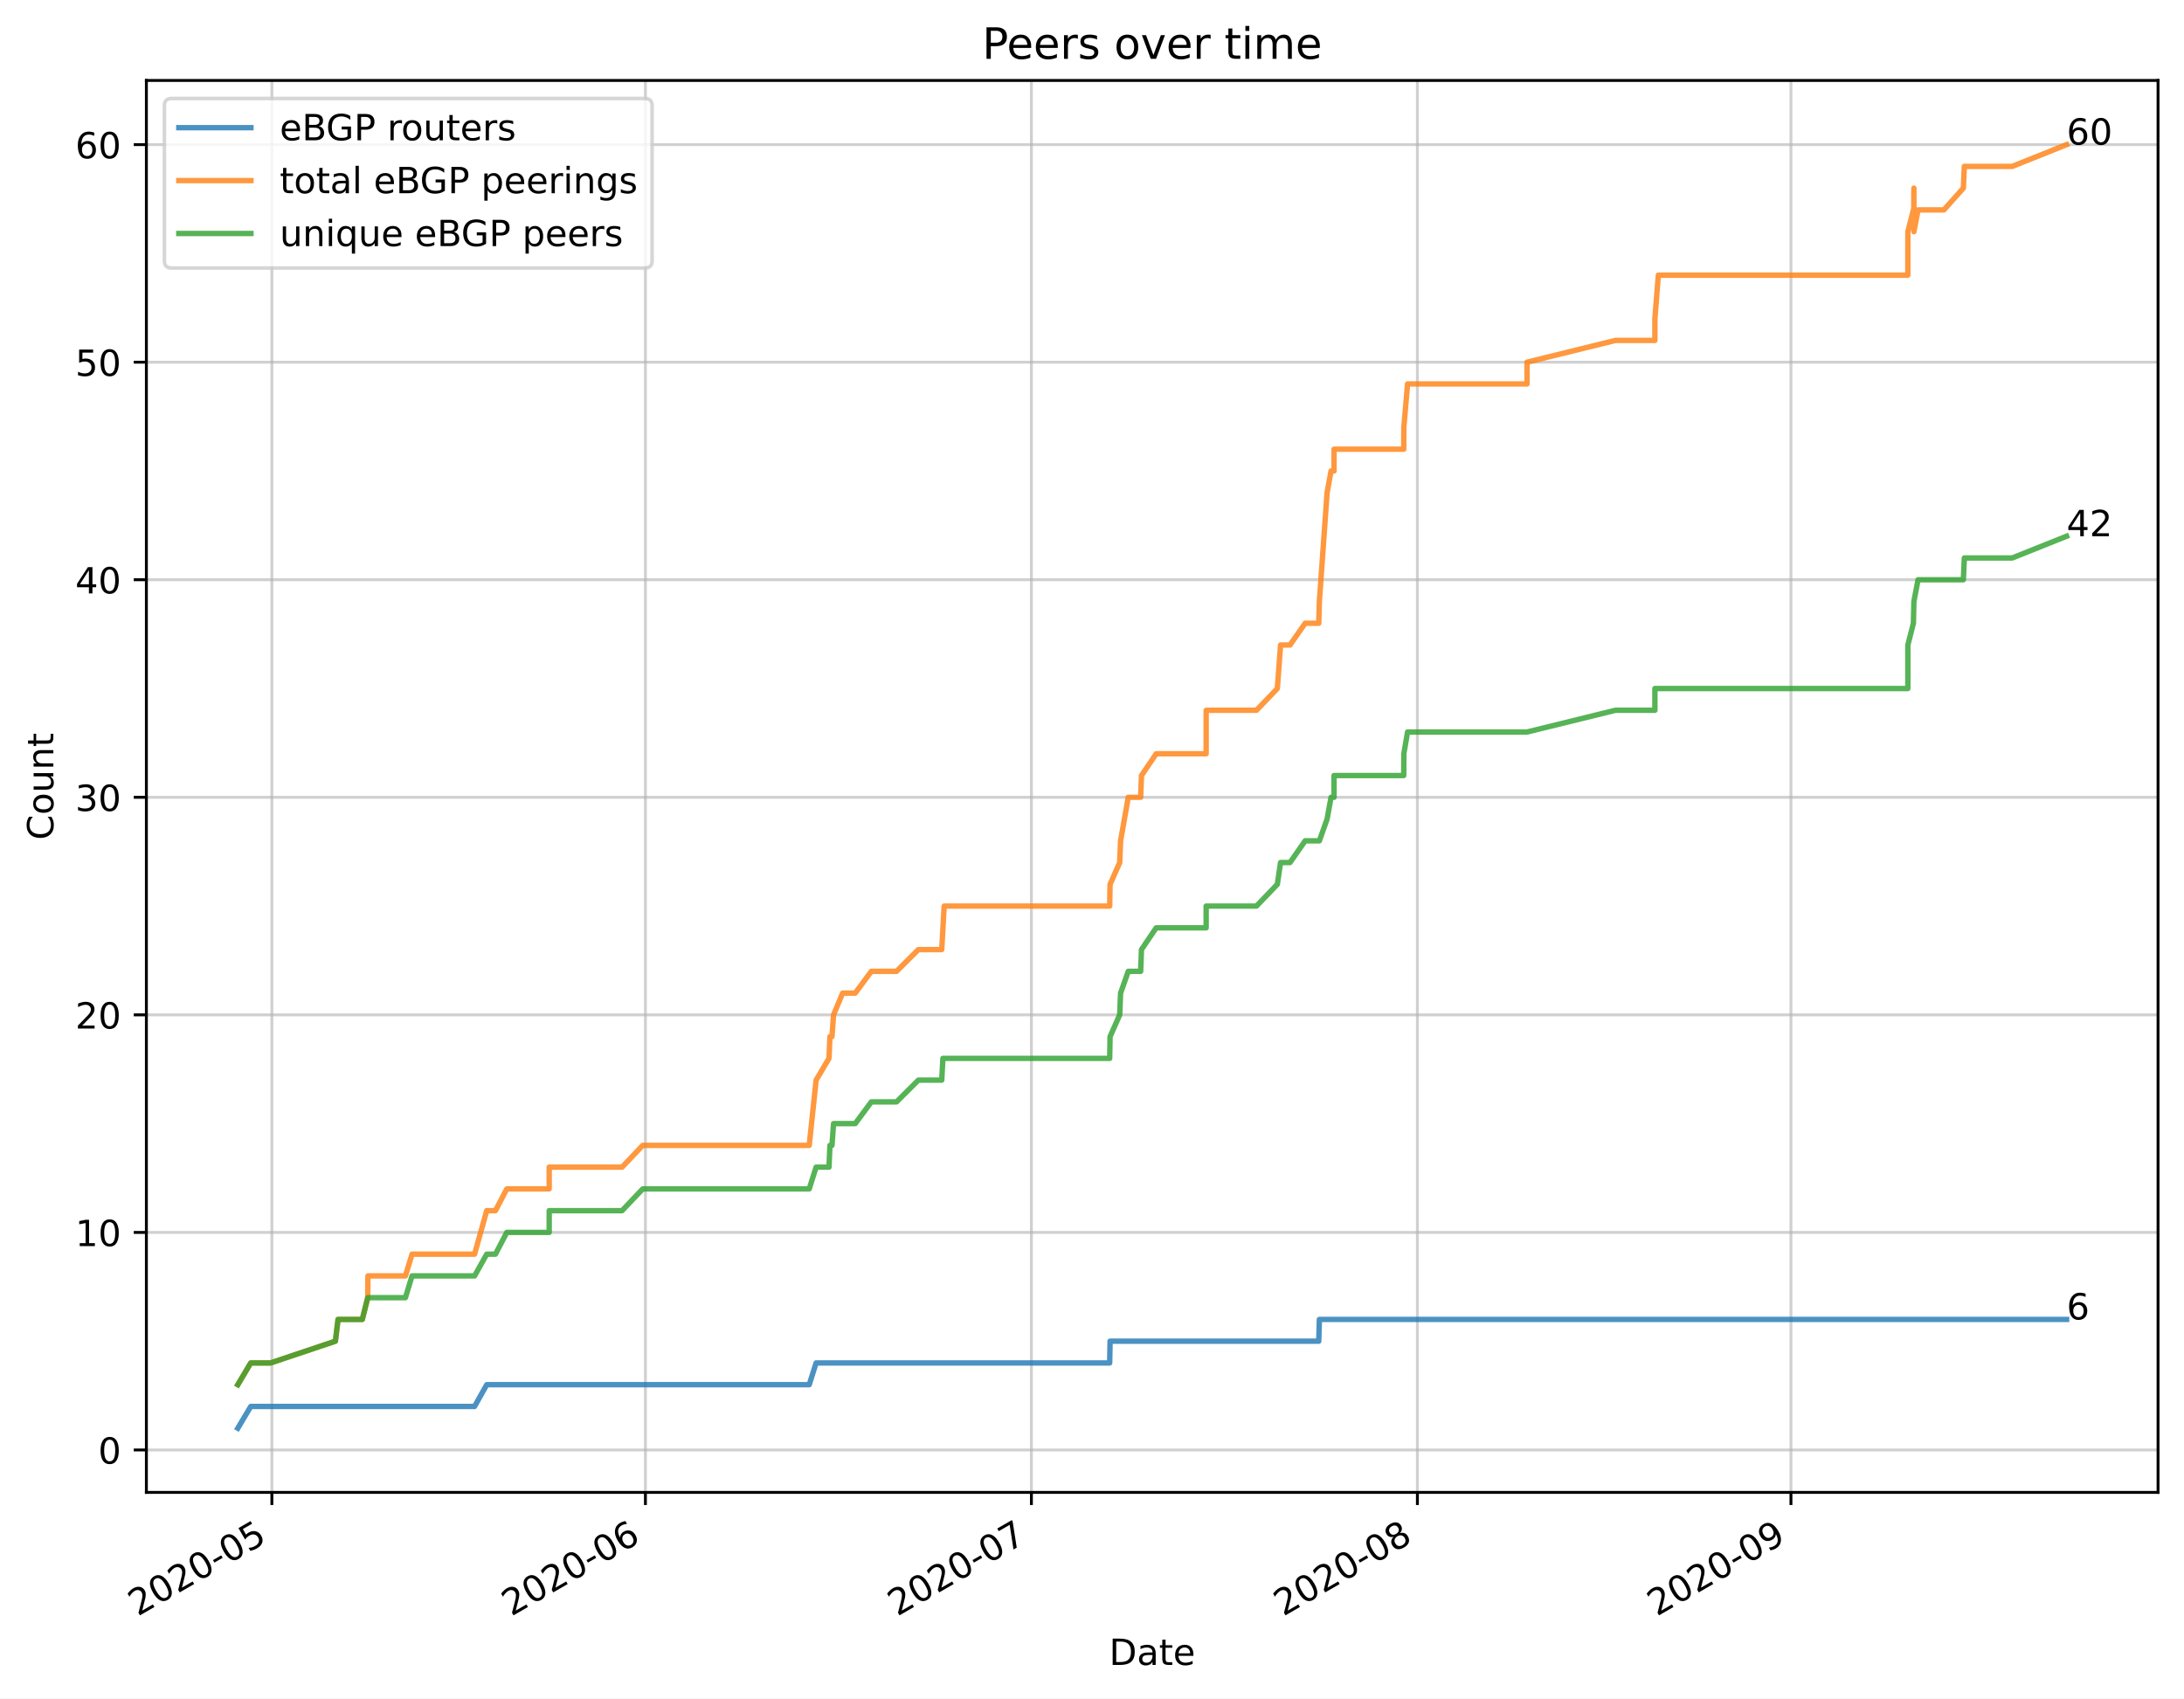
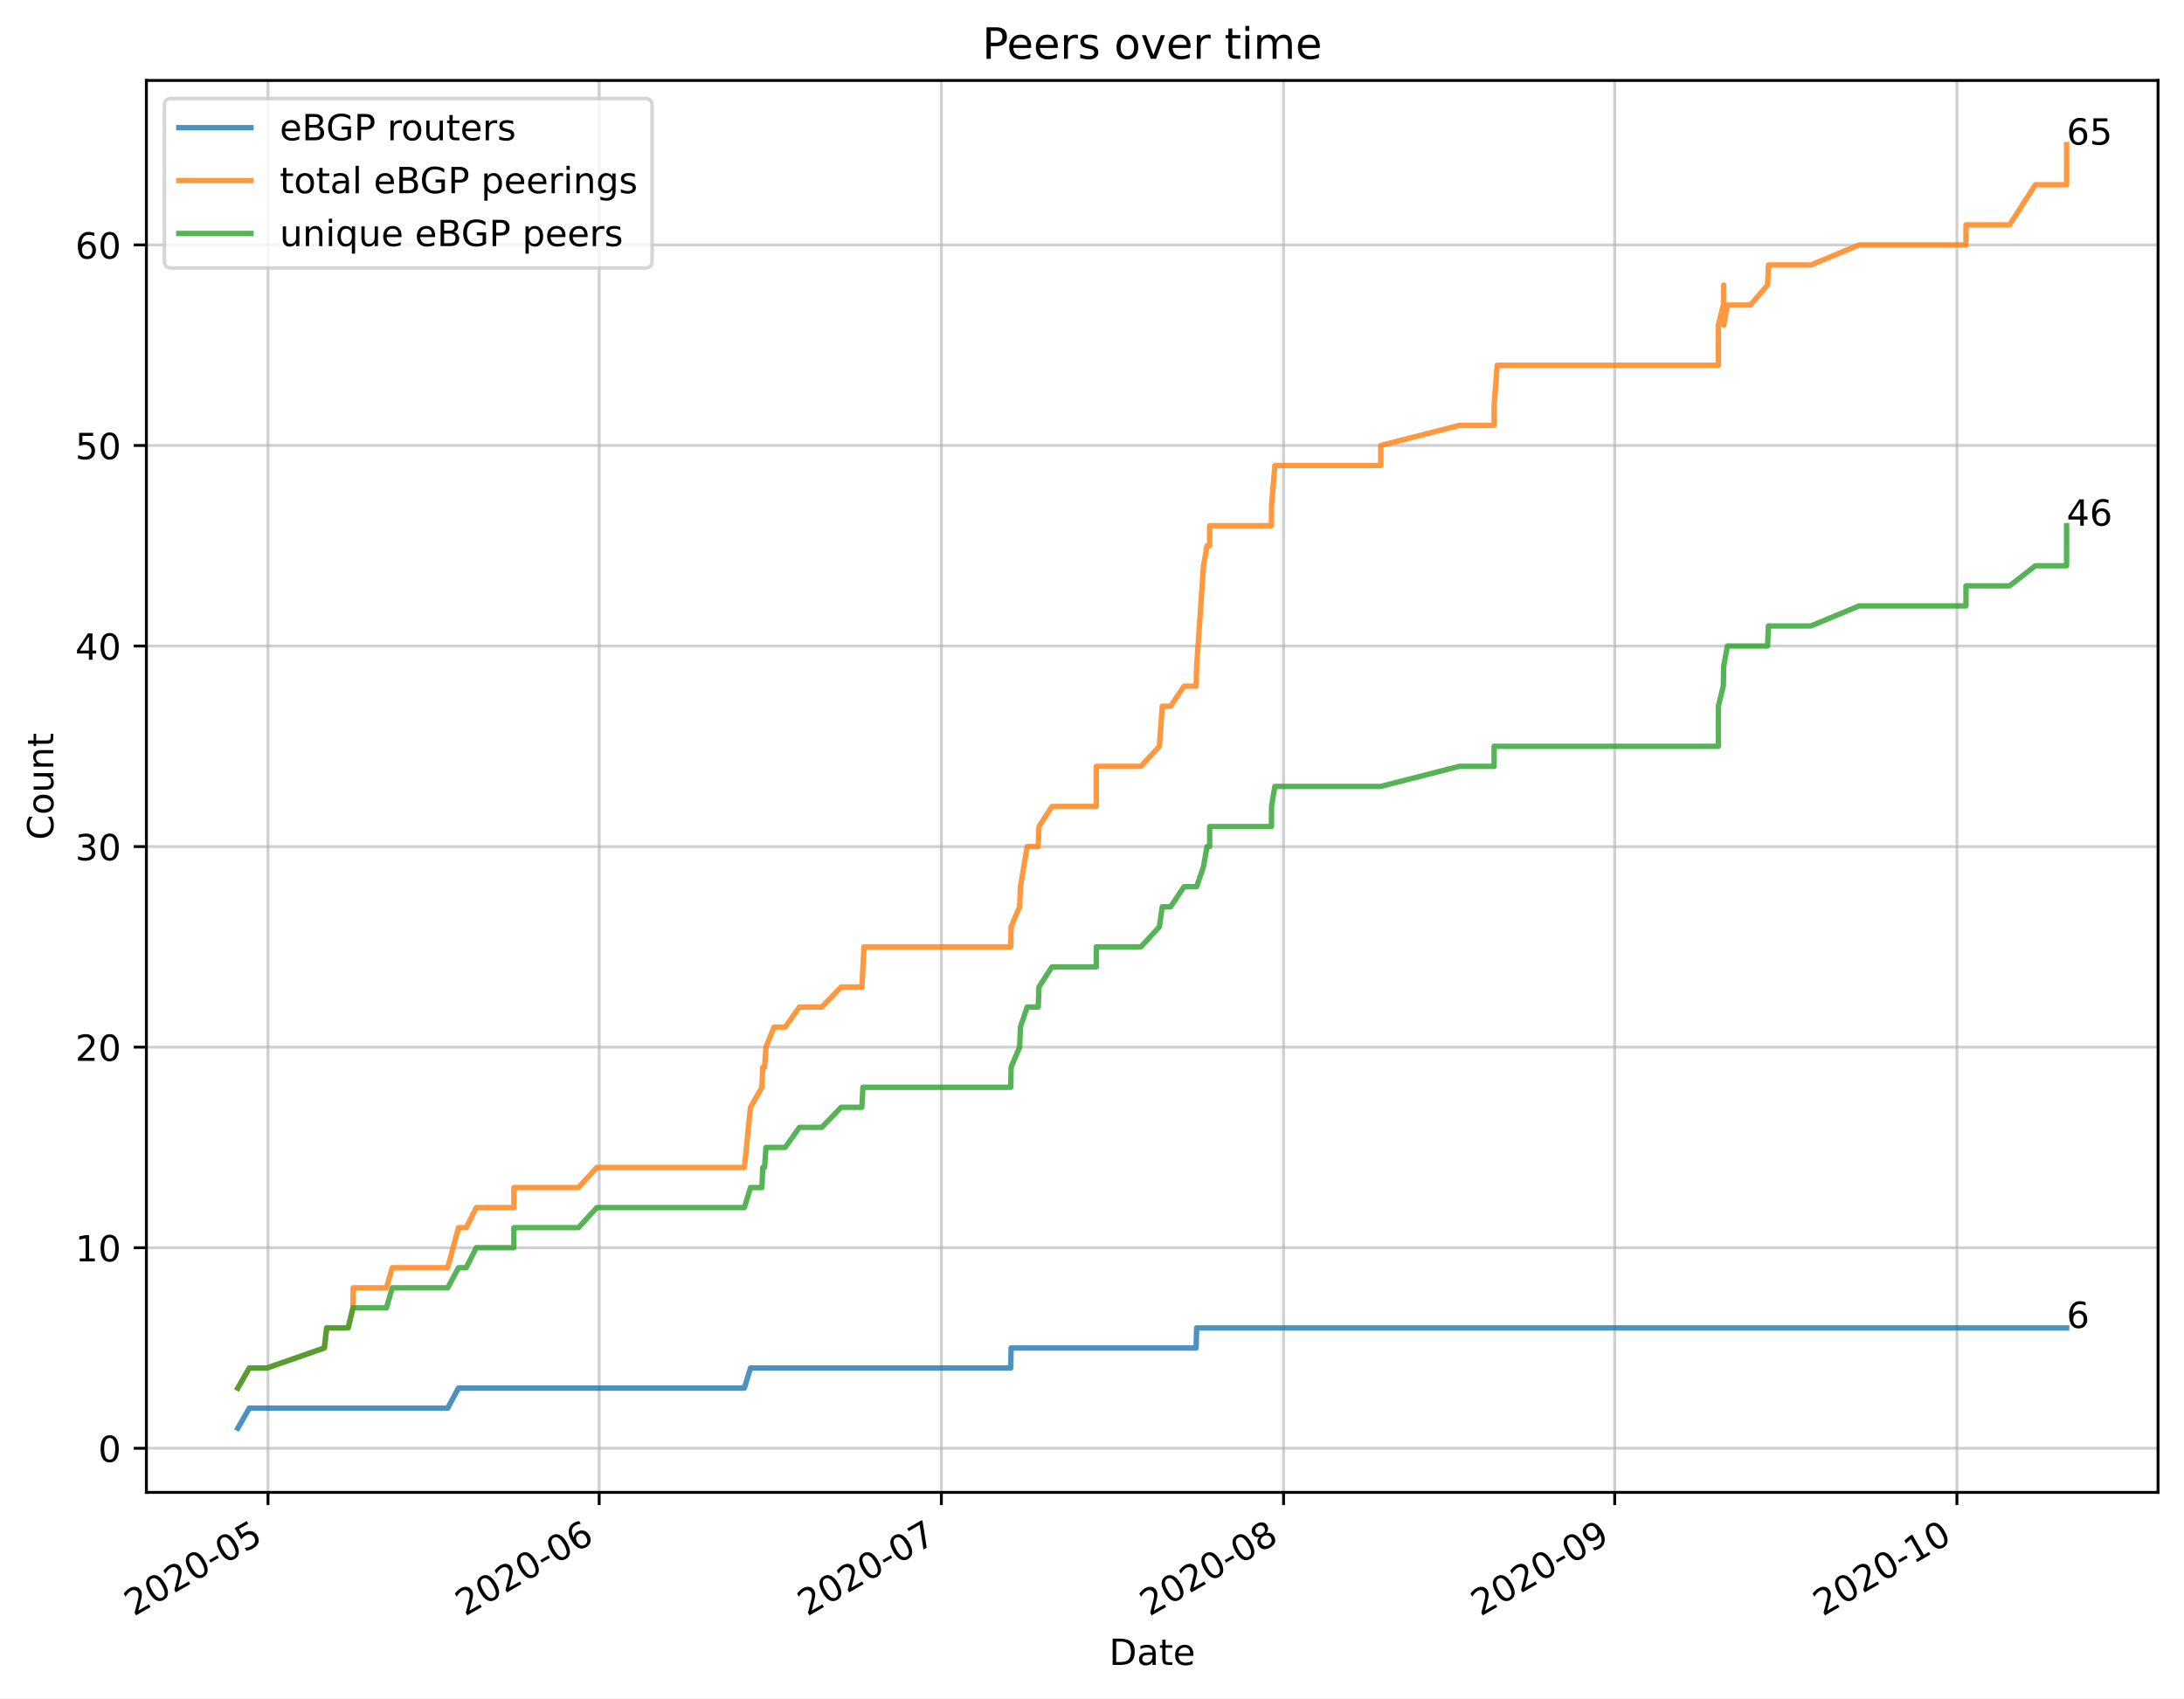
<svg xmlns="http://www.w3.org/2000/svg" xmlns:xlink="http://www.w3.org/1999/xlink" height="471.149pt" version="1.1" viewBox="0 0 605.803 471.149" width="605.803pt">
  <defs>
    <style type="text/css">*{stroke-linecap:butt;stroke-linejoin:round;}</style>
  </defs>
  <g id="figure_1">
    <g id="patch_1">
      <path d="M 0 471.149  L 605.803 471.149  L 605.803 0  L 0 0  z " style="fill:#ffffff;" />
    </g>
    <g id="axes_1">
      <g id="patch_2">
        <path d="M 40.603 413.998  L 598.603 413.998  L 598.603 22.318  L 40.603 22.318  z " style="fill:#ffffff;" />
      </g>
      <g id="matplotlib.axis_1">
        <g id="xtick_1">
          <g id="line2d_1">
-             <path clip-path="url(#p804a5a3bbf)" d="M 75.413 413.998  L 75.413 22.318  " style="fill:none;stroke:#b0b0b0;stroke-linecap:square;stroke-opacity:0.6;stroke-width:0.8;" />
+             <path clip-path="url(#p9f4c1a4d73)" d="M 74.341 413.998  L 74.341 22.318  " style="fill:none;stroke:#b0b0b0;stroke-linecap:square;stroke-opacity:0.6;stroke-width:0.8;" />
          </g>
          <g id="line2d_2">
            <defs>
-               <path d="M 0 0  L 0 3.5  " id="md8b60b4055" style="stroke:#000000;stroke-width:0.8;" />
+               <path d="M 0 0  L 0 3.5  " id="mb3f293a557" style="stroke:#000000;stroke-width:0.8;" />
            </defs>
            <g>
-               <use style="stroke:#000000;stroke-width:0.8;" x="75.413" xlink:href="#md8b60b4055" y="413.998" />
+               <use style="stroke:#000000;stroke-width:0.8;" x="74.341" xlink:href="#mb3f293a557" y="413.998" />
            </g>
          </g>
          <g id="text_1">
-             <text style="font-family:DejaVu Sans;font-size:10px;font-stretch:normal;font-style:normal;font-weight:normal;" transform="translate(38.18783 448.47)rotate(-30)">2020-05</text>
+             <text style="font-family:DejaVu Sans;font-size:10px;font-stretch:normal;font-style:normal;font-weight:normal;" transform="translate(37.11612 448.47)rotate(-30)">2020-05</text>
          </g>
        </g>
        <g id="xtick_2">
          <g id="line2d_3">
-             <path clip-path="url(#p804a5a3bbf)" d="M 179.027 413.998  L 179.027 22.318  " style="fill:none;stroke:#b0b0b0;stroke-linecap:square;stroke-opacity:0.6;stroke-width:0.8;" />
+             <path clip-path="url(#p9f4c1a4d73)" d="M 166.199 413.998  L 166.199 22.318  " style="fill:none;stroke:#b0b0b0;stroke-linecap:square;stroke-opacity:0.6;stroke-width:0.8;" />
          </g>
          <g id="line2d_4">
            <g>
-               <use style="stroke:#000000;stroke-width:0.8;" x="179.027" xlink:href="#md8b60b4055" y="413.998" />
+               <use style="stroke:#000000;stroke-width:0.8;" x="166.199" xlink:href="#mb3f293a557" y="413.998" />
            </g>
          </g>
          <g id="text_2">
-             <text style="font-family:DejaVu Sans;font-size:10px;font-stretch:normal;font-style:normal;font-weight:normal;" transform="translate(141.8017 448.47)rotate(-30)">2020-06</text>
+             <text style="font-family:DejaVu Sans;font-size:10px;font-stretch:normal;font-style:normal;font-weight:normal;" transform="translate(128.9741 448.47)rotate(-30)">2020-06</text>
          </g>
        </g>
        <g id="xtick_3">
          <g id="line2d_5">
-             <path clip-path="url(#p804a5a3bbf)" d="M 286.094 413.998  L 286.094 22.318  " style="fill:none;stroke:#b0b0b0;stroke-linecap:square;stroke-opacity:0.6;stroke-width:0.8;" />
+             <path clip-path="url(#p9f4c1a4d73)" d="M 261.119 413.998  L 261.119 22.318  " style="fill:none;stroke:#b0b0b0;stroke-linecap:square;stroke-opacity:0.6;stroke-width:0.8;" />
          </g>
          <g id="line2d_6">
            <g>
-               <use style="stroke:#000000;stroke-width:0.8;" x="286.094" xlink:href="#md8b60b4055" y="413.998" />
+               <use style="stroke:#000000;stroke-width:0.8;" x="261.119" xlink:href="#mb3f293a557" y="413.998" />
            </g>
          </g>
          <g id="text_3">
-             <text style="font-family:DejaVu Sans;font-size:10px;font-stretch:normal;font-style:normal;font-weight:normal;" transform="translate(248.8694 448.47)rotate(-30)">2020-07</text>
+             <text style="font-family:DejaVu Sans;font-size:10px;font-stretch:normal;font-style:normal;font-weight:normal;" transform="translate(223.8941 448.47)rotate(-30)">2020-07</text>
          </g>
        </g>
        <g id="xtick_4">
          <g id="line2d_7">
-             <path clip-path="url(#p804a5a3bbf)" d="M 393.162 413.998  L 393.162 22.318  " style="fill:none;stroke:#b0b0b0;stroke-linecap:square;stroke-opacity:0.6;stroke-width:0.8;" />
+             <path clip-path="url(#p9f4c1a4d73)" d="M 356.039 413.998  L 356.039 22.318  " style="fill:none;stroke:#b0b0b0;stroke-linecap:square;stroke-opacity:0.6;stroke-width:0.8;" />
          </g>
          <g id="line2d_8">
            <g>
-               <use style="stroke:#000000;stroke-width:0.8;" x="393.162" xlink:href="#md8b60b4055" y="413.998" />
+               <use style="stroke:#000000;stroke-width:0.8;" x="356.039" xlink:href="#mb3f293a557" y="413.998" />
            </g>
          </g>
          <g id="text_4">
-             <text style="font-family:DejaVu Sans;font-size:10px;font-stretch:normal;font-style:normal;font-weight:normal;" transform="translate(355.937 448.47)rotate(-30)">2020-08</text>
+             <text style="font-family:DejaVu Sans;font-size:10px;font-stretch:normal;font-style:normal;font-weight:normal;" transform="translate(318.814 448.47)rotate(-30)">2020-08</text>
          </g>
        </g>
        <g id="xtick_5">
          <g id="line2d_9">
-             <path clip-path="url(#p804a5a3bbf)" d="M 496.776 413.998  L 496.776 22.318  " style="fill:none;stroke:#b0b0b0;stroke-linecap:square;stroke-opacity:0.6;stroke-width:0.8;" />
+             <path clip-path="url(#p9f4c1a4d73)" d="M 447.897 413.998  L 447.897 22.318  " style="fill:none;stroke:#b0b0b0;stroke-linecap:square;stroke-opacity:0.6;stroke-width:0.8;" />
          </g>
          <g id="line2d_10">
            <g>
-               <use style="stroke:#000000;stroke-width:0.8;" x="496.776" xlink:href="#md8b60b4055" y="413.998" />
+               <use style="stroke:#000000;stroke-width:0.8;" x="447.897" xlink:href="#mb3f293a557" y="413.998" />
            </g>
          </g>
          <g id="text_5">
-             <text style="font-family:DejaVu Sans;font-size:10px;font-stretch:normal;font-style:normal;font-weight:normal;" transform="translate(459.5509 448.47)rotate(-30)">2020-09</text>
-           </g>
-         </g>
-         <g id="text_6">
+             <text style="font-family:DejaVu Sans;font-size:10px;font-stretch:normal;font-style:normal;font-weight:normal;" transform="translate(410.672 448.47)rotate(-30)">2020-09</text>
+           </g>
+         </g>
+         <g id="xtick_6">
+           <g id="line2d_11">
+             <path clip-path="url(#p9f4c1a4d73)" d="M 542.817 413.998  L 542.817 22.318  " style="fill:none;stroke:#b0b0b0;stroke-linecap:square;stroke-opacity:0.6;stroke-width:0.8;" />
+           </g>
+           <g id="line2d_12">
+             <g>
+               <use style="stroke:#000000;stroke-width:0.8;" x="542.817" xlink:href="#mb3f293a557" y="413.998" />
+             </g>
+           </g>
+           <g id="text_6">
+             <text style="font-family:DejaVu Sans;font-size:10px;font-stretch:normal;font-style:normal;font-weight:normal;" transform="translate(505.592 448.47)rotate(-30)">2020-10</text>
+           </g>
+         </g>
+         <g id="text_7">
          <text style="font-family:DejaVu Sans;font-size:10px;font-stretch:normal;font-style:normal;font-weight:normal;text-anchor:middle;" transform="rotate(-0, 319.6031, 461.8695)" x="319.603" y="461.869">Date</text>
        </g>
      </g>
      <g id="matplotlib.axis_2">
        <g id="ytick_1">
-           <g id="line2d_11">
-             <path clip-path="url(#p804a5a3bbf)" d="M 40.603 402.23  L 598.603 402.23  " style="fill:none;stroke:#b0b0b0;stroke-linecap:square;stroke-opacity:0.6;stroke-width:0.8;" />
-           </g>
-           <g id="line2d_12">
+           <g id="line2d_13">
+             <path clip-path="url(#p9f4c1a4d73)" d="M 40.603 401.758  L 598.603 401.758  " style="fill:none;stroke:#b0b0b0;stroke-linecap:square;stroke-opacity:0.6;stroke-width:0.8;" />
+           </g>
+           <g id="line2d_14">
            <defs>
-               <path d="M 0 0  L -3.5 0  " id="mde59f3e500" style="stroke:#000000;stroke-width:0.8;" />
+               <path d="M 0 0  L -3.5 0  " id="mfd0ea8d566" style="stroke:#000000;stroke-width:0.8;" />
            </defs>
            <g>
-               <use style="stroke:#000000;stroke-width:0.8;" x="40.603" xlink:href="#mde59f3e500" y="402.23" />
-             </g>
-           </g>
-           <g id="text_7">
-             <text style="font-family:DejaVu Sans;font-size:10px;font-stretch:normal;font-style:normal;font-weight:normal;text-anchor:end;" transform="rotate(-0, 33.60312, 406.0288)" x="33.603" y="406.029">0</text>
+               <use style="stroke:#000000;stroke-width:0.8;" x="40.603" xlink:href="#mfd0ea8d566" y="401.758" />
+             </g>
+           </g>
+           <g id="text_8">
+             <text style="font-family:DejaVu Sans;font-size:10px;font-stretch:normal;font-style:normal;font-weight:normal;text-anchor:end;" transform="rotate(-0, 33.60312, 405.5573)" x="33.603" y="405.557">0</text>
          </g>
        </g>
        <g id="ytick_2">
-           <g id="line2d_13">
-             <path clip-path="url(#p804a5a3bbf)" d="M 40.603 341.878  L 598.603 341.878  " style="fill:none;stroke:#b0b0b0;stroke-linecap:square;stroke-opacity:0.6;stroke-width:0.8;" />
-           </g>
-           <g id="line2d_14">
-             <g>
-               <use style="stroke:#000000;stroke-width:0.8;" x="40.603" xlink:href="#mde59f3e500" y="341.878" />
-             </g>
-           </g>
-           <g id="text_8">
-             <text style="font-family:DejaVu Sans;font-size:10px;font-stretch:normal;font-style:normal;font-weight:normal;text-anchor:end;" transform="rotate(-0, 33.60312, 345.6775)" x="33.603" y="345.678">10</text>
+           <g id="line2d_15">
+             <path clip-path="url(#p9f4c1a4d73)" d="M 40.603 346.122  L 598.603 346.122  " style="fill:none;stroke:#b0b0b0;stroke-linecap:square;stroke-opacity:0.6;stroke-width:0.8;" />
+           </g>
+           <g id="line2d_16">
+             <g>
+               <use style="stroke:#000000;stroke-width:0.8;" x="40.603" xlink:href="#mfd0ea8d566" y="346.122" />
+             </g>
+           </g>
+           <g id="text_9">
+             <text style="font-family:DejaVu Sans;font-size:10px;font-stretch:normal;font-style:normal;font-weight:normal;text-anchor:end;" transform="rotate(-0, 33.60312, 349.921)" x="33.603" y="349.921">10</text>
          </g>
        </g>
        <g id="ytick_3">
-           <g id="line2d_15">
-             <path clip-path="url(#p804a5a3bbf)" d="M 40.603 281.527  L 598.603 281.527  " style="fill:none;stroke:#b0b0b0;stroke-linecap:square;stroke-opacity:0.6;stroke-width:0.8;" />
-           </g>
-           <g id="line2d_16">
-             <g>
-               <use style="stroke:#000000;stroke-width:0.8;" x="40.603" xlink:href="#mde59f3e500" y="281.527" />
-             </g>
-           </g>
-           <g id="text_9">
-             <text style="font-family:DejaVu Sans;font-size:10px;font-stretch:normal;font-style:normal;font-weight:normal;text-anchor:end;" transform="rotate(-0, 33.60312, 285.3262)" x="33.603" y="285.326">20</text>
+           <g id="line2d_17">
+             <path clip-path="url(#p9f4c1a4d73)" d="M 40.603 290.485  L 598.603 290.485  " style="fill:none;stroke:#b0b0b0;stroke-linecap:square;stroke-opacity:0.6;stroke-width:0.8;" />
+           </g>
+           <g id="line2d_18">
+             <g>
+               <use style="stroke:#000000;stroke-width:0.8;" x="40.603" xlink:href="#mfd0ea8d566" y="290.485" />
+             </g>
+           </g>
+           <g id="text_10">
+             <text style="font-family:DejaVu Sans;font-size:10px;font-stretch:normal;font-style:normal;font-weight:normal;text-anchor:end;" transform="rotate(-0, 33.60312, 294.2846)" x="33.603" y="294.285">20</text>
          </g>
        </g>
        <g id="ytick_4">
-           <g id="line2d_17">
-             <path clip-path="url(#p804a5a3bbf)" d="M 40.603 221.176  L 598.603 221.176  " style="fill:none;stroke:#b0b0b0;stroke-linecap:square;stroke-opacity:0.6;stroke-width:0.8;" />
-           </g>
-           <g id="line2d_18">
-             <g>
-               <use style="stroke:#000000;stroke-width:0.8;" x="40.603" xlink:href="#mde59f3e500" y="221.176" />
-             </g>
-           </g>
-           <g id="text_10">
-             <text style="font-family:DejaVu Sans;font-size:10px;font-stretch:normal;font-style:normal;font-weight:normal;text-anchor:end;" transform="rotate(-0, 33.60312, 224.9749)" x="33.603" y="224.975">30</text>
+           <g id="line2d_19">
+             <path clip-path="url(#p9f4c1a4d73)" d="M 40.603 234.849  L 598.603 234.849  " style="fill:none;stroke:#b0b0b0;stroke-linecap:square;stroke-opacity:0.6;stroke-width:0.8;" />
+           </g>
+           <g id="line2d_20">
+             <g>
+               <use style="stroke:#000000;stroke-width:0.8;" x="40.603" xlink:href="#mfd0ea8d566" y="234.849" />
+             </g>
+           </g>
+           <g id="text_11">
+             <text style="font-family:DejaVu Sans;font-size:10px;font-stretch:normal;font-style:normal;font-weight:normal;text-anchor:end;" transform="rotate(-0, 33.60312, 238.6483)" x="33.603" y="238.648">30</text>
          </g>
        </g>
        <g id="ytick_5">
-           <g id="line2d_19">
-             <path clip-path="url(#p804a5a3bbf)" d="M 40.603 160.824  L 598.603 160.824  " style="fill:none;stroke:#b0b0b0;stroke-linecap:square;stroke-opacity:0.6;stroke-width:0.8;" />
-           </g>
-           <g id="line2d_20">
-             <g>
-               <use style="stroke:#000000;stroke-width:0.8;" x="40.603" xlink:href="#mde59f3e500" y="160.824" />
-             </g>
-           </g>
-           <g id="text_11">
-             <text style="font-family:DejaVu Sans;font-size:10px;font-stretch:normal;font-style:normal;font-weight:normal;text-anchor:end;" transform="rotate(-0, 33.60312, 164.6236)" x="33.603" y="164.624">40</text>
+           <g id="line2d_21">
+             <path clip-path="url(#p9f4c1a4d73)" d="M 40.603 179.213  L 598.603 179.213  " style="fill:none;stroke:#b0b0b0;stroke-linecap:square;stroke-opacity:0.6;stroke-width:0.8;" />
+           </g>
+           <g id="line2d_22">
+             <g>
+               <use style="stroke:#000000;stroke-width:0.8;" x="40.603" xlink:href="#mfd0ea8d566" y="179.213" />
+             </g>
+           </g>
+           <g id="text_12">
+             <text style="font-family:DejaVu Sans;font-size:10px;font-stretch:normal;font-style:normal;font-weight:normal;text-anchor:end;" transform="rotate(-0, 33.60312, 183.0119)" x="33.603" y="183.012">40</text>
          </g>
        </g>
        <g id="ytick_6">
-           <g id="line2d_21">
-             <path clip-path="url(#p804a5a3bbf)" d="M 40.603 100.473  L 598.603 100.473  " style="fill:none;stroke:#b0b0b0;stroke-linecap:square;stroke-opacity:0.6;stroke-width:0.8;" />
-           </g>
-           <g id="line2d_22">
-             <g>
-               <use style="stroke:#000000;stroke-width:0.8;" x="40.603" xlink:href="#mde59f3e500" y="100.473" />
-             </g>
-           </g>
-           <g id="text_12">
-             <text style="font-family:DejaVu Sans;font-size:10px;font-stretch:normal;font-style:normal;font-weight:normal;text-anchor:end;" transform="rotate(-0, 33.60312, 104.2723)" x="33.603" y="104.272">50</text>
+           <g id="line2d_23">
+             <path clip-path="url(#p9f4c1a4d73)" d="M 40.603 123.576  L 598.603 123.576  " style="fill:none;stroke:#b0b0b0;stroke-linecap:square;stroke-opacity:0.6;stroke-width:0.8;" />
+           </g>
+           <g id="line2d_24">
+             <g>
+               <use style="stroke:#000000;stroke-width:0.8;" x="40.603" xlink:href="#mfd0ea8d566" y="123.576" />
+             </g>
+           </g>
+           <g id="text_13">
+             <text style="font-family:DejaVu Sans;font-size:10px;font-stretch:normal;font-style:normal;font-weight:normal;text-anchor:end;" transform="rotate(-0, 33.60312, 127.3755)" x="33.603" y="127.376">50</text>
          </g>
        </g>
        <g id="ytick_7">
-           <g id="line2d_23">
-             <path clip-path="url(#p804a5a3bbf)" d="M 40.603 40.122  L 598.603 40.122  " style="fill:none;stroke:#b0b0b0;stroke-linecap:square;stroke-opacity:0.6;stroke-width:0.8;" />
-           </g>
-           <g id="line2d_24">
-             <g>
-               <use style="stroke:#000000;stroke-width:0.8;" x="40.603" xlink:href="#mde59f3e500" y="40.122" />
-             </g>
-           </g>
-           <g id="text_13">
-             <text style="font-family:DejaVu Sans;font-size:10px;font-stretch:normal;font-style:normal;font-weight:normal;text-anchor:end;" transform="rotate(-0, 33.60312, 43.92098)" x="33.603" y="43.921">60</text>
-           </g>
-         </g>
-         <g id="text_14">
+           <g id="line2d_25">
+             <path clip-path="url(#p9f4c1a4d73)" d="M 40.603 67.94  L 598.603 67.94  " style="fill:none;stroke:#b0b0b0;stroke-linecap:square;stroke-opacity:0.6;stroke-width:0.8;" />
+           </g>
+           <g id="line2d_26">
+             <g>
+               <use style="stroke:#000000;stroke-width:0.8;" x="40.603" xlink:href="#mfd0ea8d566" y="67.94" />
+             </g>
+           </g>
+           <g id="text_14">
+             <text style="font-family:DejaVu Sans;font-size:10px;font-stretch:normal;font-style:normal;font-weight:normal;text-anchor:end;" transform="rotate(-0, 33.60312, 71.73916)" x="33.603" y="71.739">60</text>
+           </g>
+         </g>
+         <g id="text_15">
          <text style="font-family:DejaVu Sans;font-size:10px;font-stretch:normal;font-style:normal;font-weight:normal;text-anchor:middle;" transform="rotate(-90, 14.79844, 218.1581)" x="14.798" y="218.158">Count</text>
        </g>
      </g>
-       <g id="line2d_25">
-         <path clip-path="url(#p804a5a3bbf)" d="M 573.239 366.019  L 365.969 366.019  L 365.801 372.054  L 307.915 372.054  L 307.805 378.089  L 226.373 378.089  L 224.465 384.124  L 135.01 384.124  L 131.637 390.159  L 69.556 390.159  L 65.967 396.194  L 65.967 396.194  " style="fill:none;stroke:#1f77b4;stroke-linecap:square;stroke-opacity:0.8;stroke-width:1.5;" />
-       </g>
-       <g id="line2d_26">
-         <path clip-path="url(#p804a5a3bbf)" d="M 573.239 40.122  L 558.14 46.157  L 544.872 46.157  L 544.597 52.192  L 539.195 58.227  L 532.033 58.227  L 530.884 64.262  L 530.882 52.192  L 530.844 58.227  L 530.744 58.227  L 529.206 64.262  L 529.202 76.333  L 459.994 76.333  L 459.039 88.403  L 459.037 94.438  L 448.09 94.438  L 423.562 100.473  L 423.58 106.508  L 423.554 106.508  L 390.435 106.508  L 389.4 118.578  L 389.371 124.614  L 370.038 124.614  L 370.037 130.649  L 369.209 130.649  L 368.111 136.684  L 365.969 166.86  L 365.801 172.895  L 362.031 172.895  L 357.821 178.93  L 355.205 178.93  L 354.308 191  L 348.528 197.035  L 334.566 197.035  L 334.564 209.105  L 320.705 209.105  L 316.625 215.141  L 316.4 221.176  L 312.958 221.176  L 310.829 233.246  L 310.586 239.281  L 307.915 245.316  L 307.805 251.351  L 261.896 251.351  L 261.222 263.422  L 254.735 263.422  L 248.685 269.457  L 241.693 269.457  L 237.222 275.492  L 233.736 275.492  L 231.213 281.527  L 230.778 287.562  L 230.209 287.562  L 229.95 293.597  L 226.373 299.632  L 224.465 317.738  L 178.284 317.738  L 172.549 323.773  L 152.339 323.773  L 152.338 329.808  L 140.579 329.808  L 137.428 335.843  L 135.01 335.843  L 131.637 347.913  L 114.29 347.913  L 112.456 353.949  L 102.056 353.949  L 102.002 359.984  L 100.493 366.019  L 93.764 366.019  L 93.033 372.054  L 75.04 378.089  L 69.556 378.089  L 65.967 384.124  L 65.967 384.124  " style="fill:none;stroke:#ff7f0e;stroke-linecap:square;stroke-opacity:0.8;stroke-width:1.5;" />
-       </g>
      <g id="line2d_27">
-         <path clip-path="url(#p804a5a3bbf)" d="M 573.239 148.754  L 558.14 154.789  L 544.872 154.789  L 544.597 160.824  L 532.033 160.824  L 530.882 166.86  L 530.744 172.895  L 529.206 178.93  L 529.202 191  L 459.039 191  L 459.037 197.035  L 448.09 197.035  L 423.554 203.07  L 390.435 203.07  L 389.4 209.105  L 389.371 215.141  L 370.038 215.141  L 370.037 221.176  L 369.209 221.176  L 368.111 227.211  L 365.969 233.246  L 362.031 233.246  L 357.821 239.281  L 355.205 239.281  L 354.308 245.316  L 348.528 251.351  L 334.566 251.351  L 334.564 257.386  L 320.705 257.386  L 316.625 263.422  L 316.4 269.457  L 312.958 269.457  L 310.829 275.492  L 310.586 281.527  L 307.915 287.562  L 307.805 293.597  L 261.548 293.597  L 261.222 299.632  L 254.735 299.632  L 248.685 305.668  L 241.693 305.668  L 237.222 311.703  L 231.213 311.703  L 230.778 317.738  L 230.209 317.738  L 229.95 323.773  L 226.373 323.773  L 224.465 329.808  L 178.284 329.808  L 172.549 335.843  L 152.339 335.843  L 152.338 341.878  L 140.579 341.878  L 137.428 347.913  L 135.01 347.913  L 131.637 353.949  L 114.29 353.949  L 112.456 359.984  L 102.002 359.984  L 100.493 366.019  L 93.764 366.019  L 93.033 372.054  L 75.04 378.089  L 69.556 378.089  L 65.967 384.124  L 65.967 384.124  " style="fill:none;stroke:#2ca02c;stroke-linecap:square;stroke-opacity:0.8;stroke-width:1.5;" />
+         <path clip-path="url(#p9f4c1a4d73)" d="M 573.239 368.376  L 331.931 368.376  L 331.782 373.94  L 280.464 373.94  L 280.366 379.504  L 208.174 379.504  L 206.482 385.067  L 127.177 385.067  L 124.186 390.631  L 69.148 390.631  L 65.967 396.194  L 65.967 396.194  " style="fill:none;stroke:#1f77b4;stroke-linecap:square;stroke-opacity:0.8;stroke-width:1.5;" />
+       </g>
+       <g id="line2d_28">
+         <path clip-path="url(#p9f4c1a4d73)" d="M 573.239 40.122  L 573.237 51.249  L 564.571 51.249  L 557.422 62.376  L 545.329 62.376  L 545.327 67.94  L 515.685 67.94  L 502.299 73.504  L 490.537 73.504  L 490.292 79.067  L 485.503 84.631  L 479.154 84.631  L 478.135 90.194  L 478.134 79.067  L 478.1 84.631  L 478.011 84.631  L 476.648 90.194  L 476.644 101.322  L 415.288 101.322  L 414.442 112.449  L 414.44 118.013  L 404.735 118.013  L 382.989 123.576  L 383.006 129.14  L 382.983 129.14  L 353.621 129.14  L 352.704 140.267  L 352.679 145.831  L 335.538 145.831  L 335.538 151.394  L 334.804 151.394  L 333.83 156.958  L 331.931 184.776  L 331.782 190.34  L 328.44 190.34  L 324.708 195.904  L 322.389 195.904  L 321.594 207.031  L 316.469 212.594  L 304.091 212.594  L 304.09 223.722  L 291.803 223.722  L 288.186 229.285  L 287.986 234.849  L 284.934 234.849  L 283.047 245.976  L 282.832 251.54  L 280.464 257.104  L 280.366 262.667  L 239.666 262.667  L 239.069 273.794  L 233.318 273.794  L 227.955 279.358  L 221.756 279.358  L 217.792 284.922  L 214.702 284.922  L 212.465 290.485  L 212.079 296.049  L 211.574 296.049  L 211.345 301.613  L 208.174 307.176  L 206.482 323.867  L 165.541 323.867  L 160.456 329.431  L 142.539 329.431  L 142.539 334.994  L 132.113 334.994  L 129.32 340.558  L 127.177 340.558  L 124.186 351.685  L 108.807 351.685  L 107.181 357.249  L 97.962 357.249  L 97.914 362.813  L 96.576 368.376  L 90.61 368.376  L 89.962 373.94  L 74.011 379.504  L 69.148 379.504  L 65.967 385.067  L 65.967 385.067  " style="fill:none;stroke:#ff7f0e;stroke-linecap:square;stroke-opacity:0.8;stroke-width:1.5;" />
+       </g>
+       <g id="line2d_29">
+         <path clip-path="url(#p9f4c1a4d73)" d="M 573.239 145.831  L 573.237 156.958  L 564.571 156.958  L 557.422 162.522  L 545.329 162.522  L 545.327 168.085  L 515.685 168.085  L 502.299 173.649  L 490.537 173.649  L 490.292 179.213  L 479.154 179.213  L 478.134 184.776  L 478.011 190.34  L 476.648 195.904  L 476.644 207.031  L 414.442 207.031  L 414.44 212.594  L 404.735 212.594  L 382.983 218.158  L 353.621 218.158  L 352.704 223.722  L 352.679 229.285  L 335.538 229.285  L 335.538 234.849  L 334.804 234.849  L 333.83 240.413  L 331.931 245.976  L 328.44 245.976  L 324.708 251.54  L 322.389 251.54  L 321.594 257.104  L 316.469 262.667  L 304.091 262.667  L 304.09 268.231  L 291.803 268.231  L 288.186 273.794  L 287.986 279.358  L 284.934 279.358  L 283.047 284.922  L 282.832 290.485  L 280.464 296.049  L 280.366 301.613  L 239.358 301.613  L 239.069 307.176  L 233.318 307.176  L 227.955 312.74  L 221.756 312.74  L 217.792 318.304  L 212.465 318.304  L 212.079 323.867  L 211.574 323.867  L 211.345 329.431  L 208.174 329.431  L 206.482 334.994  L 165.541 334.994  L 160.456 340.558  L 142.539 340.558  L 142.539 346.122  L 132.113 346.122  L 129.32 351.685  L 127.177 351.685  L 124.186 357.249  L 108.807 357.249  L 107.181 362.813  L 97.914 362.813  L 96.576 368.376  L 90.61 368.376  L 89.962 373.94  L 74.011 379.504  L 69.148 379.504  L 65.967 385.067  L 65.967 385.067  " style="fill:none;stroke:#2ca02c;stroke-linecap:square;stroke-opacity:0.8;stroke-width:1.5;" />
      </g>
      <g id="patch_3">
        <path d="M 40.603 413.998  L 40.603 22.318  " style="fill:none;stroke:#000000;stroke-linecap:square;stroke-linejoin:miter;stroke-width:0.8;" />
      </g>
      <g id="patch_4">
        <path d="M 598.603 413.998  L 598.603 22.318  " style="fill:none;stroke:#000000;stroke-linecap:square;stroke-linejoin:miter;stroke-width:0.8;" />
      </g>
      <g id="patch_5">
        <path d="M 40.603 413.998  L 598.603 413.998  " style="fill:none;stroke:#000000;stroke-linecap:square;stroke-linejoin:miter;stroke-width:0.8;" />
      </g>
      <g id="patch_6">
        <path d="M 40.603 22.318  L 598.603 22.318  " style="fill:none;stroke:#000000;stroke-linecap:square;stroke-linejoin:miter;stroke-width:0.8;" />
      </g>
-       <g id="text_15">
-         <text style="font-family:DejaVu Sans;font-size:10px;font-stretch:normal;font-style:normal;font-weight:normal;text-anchor:start;" transform="rotate(-0, 573.2395, 366.0188)" x="573.239" y="366.019">6</text>
-       </g>
      <g id="text_16">
-         <text style="font-family:DejaVu Sans;font-size:10px;font-stretch:normal;font-style:normal;font-weight:normal;text-anchor:start;" transform="rotate(-0, 573.2395, 40.12176)" x="573.239" y="40.122">60</text>
+         <text style="font-family:DejaVu Sans;font-size:10px;font-stretch:normal;font-style:normal;font-weight:normal;text-anchor:start;" transform="rotate(-0, 573.2395, 368.3763)" x="573.239" y="368.376">6</text>
      </g>
      <g id="text_17">
-         <text style="font-family:DejaVu Sans;font-size:10px;font-stretch:normal;font-style:normal;font-weight:normal;text-anchor:start;" transform="rotate(-0, 573.2395, 148.7541)" x="573.239" y="148.754">42</text>
+         <text style="font-family:DejaVu Sans;font-size:10px;font-stretch:normal;font-style:normal;font-weight:normal;text-anchor:start;" transform="rotate(-0, 573.2395, 40.12176)" x="573.239" y="40.122">65</text>
      </g>
      <g id="text_18">
+         <text style="font-family:DejaVu Sans;font-size:10px;font-stretch:normal;font-style:normal;font-weight:normal;text-anchor:start;" transform="rotate(-0, 573.2395, 145.8309)" x="573.239" y="145.831">46</text>
+       </g>
+       <g id="text_19">
        <text style="font-family:DejaVu Sans;font-size:12px;font-stretch:normal;font-style:normal;font-weight:normal;text-anchor:middle;" transform="rotate(-0, 319.6031, 16.31812)" x="319.603" y="16.318">Peers over time</text>
      </g>
      <g id="legend_1">
        <g id="patch_7">
          <path d="M 47.603 74.353  L 178.881 74.353  Q 180.881 74.353 180.881 72.353  L 180.881 29.318  Q 180.881 27.318 178.881 27.318  L 47.603 27.318  Q 45.603 27.318 45.603 29.318  L 45.603 72.353  Q 45.603 74.353 47.603 74.353  z " style="fill:#ffffff;opacity:0.8;stroke:#cccccc;stroke-linejoin:miter;" />
        </g>
-         <g id="line2d_28">
+         <g id="line2d_30">
          <path d="M 49.603 35.417  L 69.603 35.417  " style="fill:none;stroke:#1f77b4;stroke-linecap:square;stroke-opacity:0.8;stroke-width:1.5;" />
-         </g>
-         <g id="line2d_29" />
-         <g id="text_19">
-           <text style="font-family:DejaVu Sans;font-size:10px;font-stretch:normal;font-style:normal;font-weight:normal;text-anchor:start;" transform="rotate(-0, 77.60313, 38.91656)" x="77.603" y="38.917">eBGP routers</text>
-         </g>
-         <g id="line2d_30">
-           <path d="M 49.603 50.095  L 69.603 50.095  " style="fill:none;stroke:#ff7f0e;stroke-linecap:square;stroke-opacity:0.8;stroke-width:1.5;" />
        </g>
        <g id="line2d_31" />
        <g id="text_20">
-           <text style="font-family:DejaVu Sans;font-size:10px;font-stretch:normal;font-style:normal;font-weight:normal;text-anchor:start;" transform="rotate(-0, 77.60313, 53.59469)" x="77.603" y="53.595">total eBGP peerings</text>
+           <text style="font-family:DejaVu Sans;font-size:10px;font-stretch:normal;font-style:normal;font-weight:normal;text-anchor:start;" transform="rotate(-0, 77.60313, 38.91656)" x="77.603" y="38.917">eBGP routers</text>
        </g>
        <g id="line2d_32">
-           <path d="M 49.603 64.773  L 69.603 64.773  " style="fill:none;stroke:#2ca02c;stroke-linecap:square;stroke-opacity:0.8;stroke-width:1.5;" />
+           <path d="M 49.603 50.095  L 69.603 50.095  " style="fill:none;stroke:#ff7f0e;stroke-linecap:square;stroke-opacity:0.8;stroke-width:1.5;" />
        </g>
        <g id="line2d_33" />
        <g id="text_21">
+           <text style="font-family:DejaVu Sans;font-size:10px;font-stretch:normal;font-style:normal;font-weight:normal;text-anchor:start;" transform="rotate(-0, 77.60313, 53.59469)" x="77.603" y="53.595">total eBGP peerings</text>
+         </g>
+         <g id="line2d_34">
+           <path d="M 49.603 64.773  L 69.603 64.773  " style="fill:none;stroke:#2ca02c;stroke-linecap:square;stroke-opacity:0.8;stroke-width:1.5;" />
+         </g>
+         <g id="line2d_35" />
+         <g id="text_22">
          <text style="font-family:DejaVu Sans;font-size:10px;font-stretch:normal;font-style:normal;font-weight:normal;text-anchor:start;" transform="rotate(-0, 77.60313, 68.27281)" x="77.603" y="68.273">unique eBGP peers</text>
        </g>
      </g>
    </g>
  </g>
  <defs>
-     <clipPath id="p804a5a3bbf">
+     <clipPath id="p9f4c1a4d73">
      <rect height="391.68" width="558" x="40.603" y="22.318" />
    </clipPath>
  </defs>
</svg>
